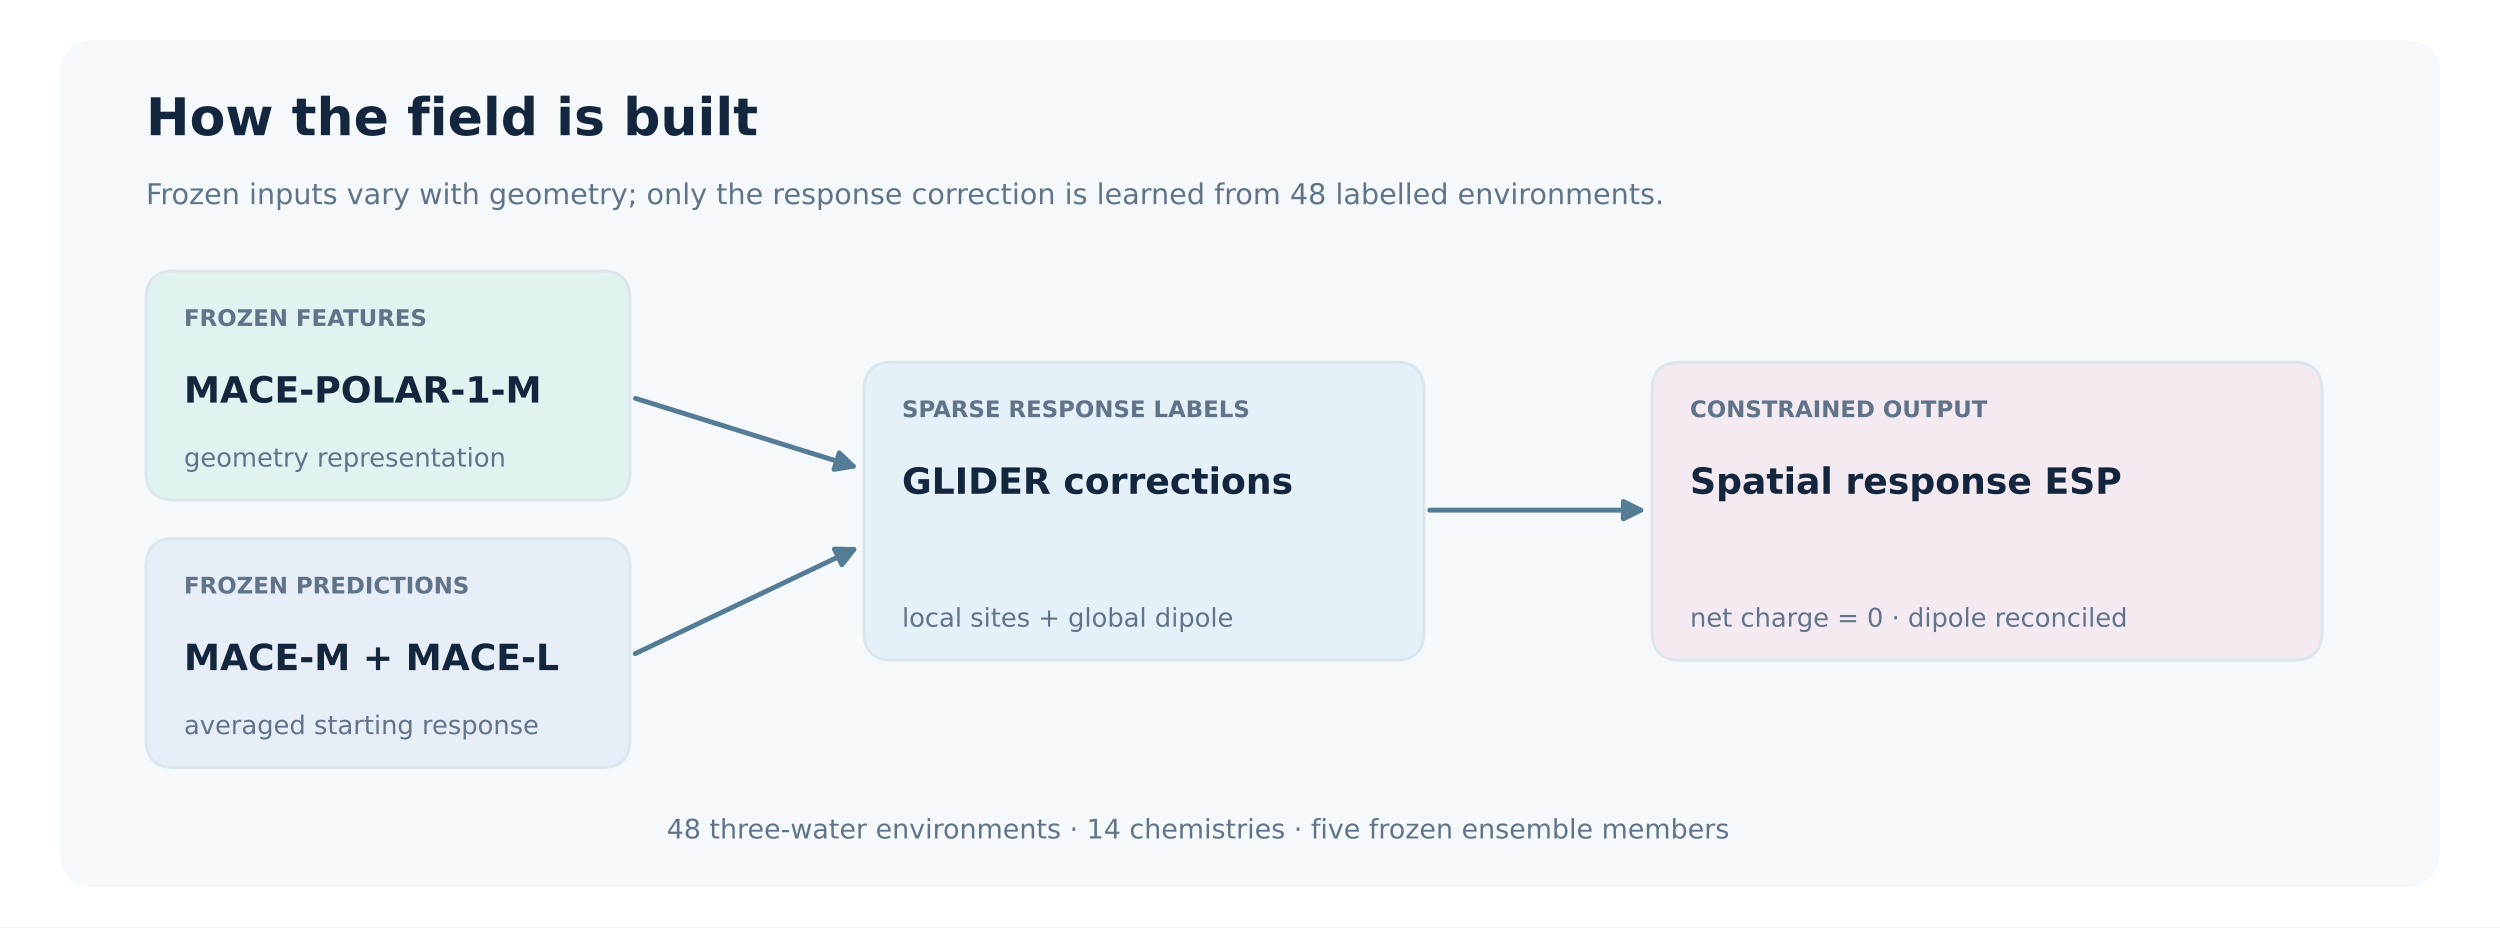
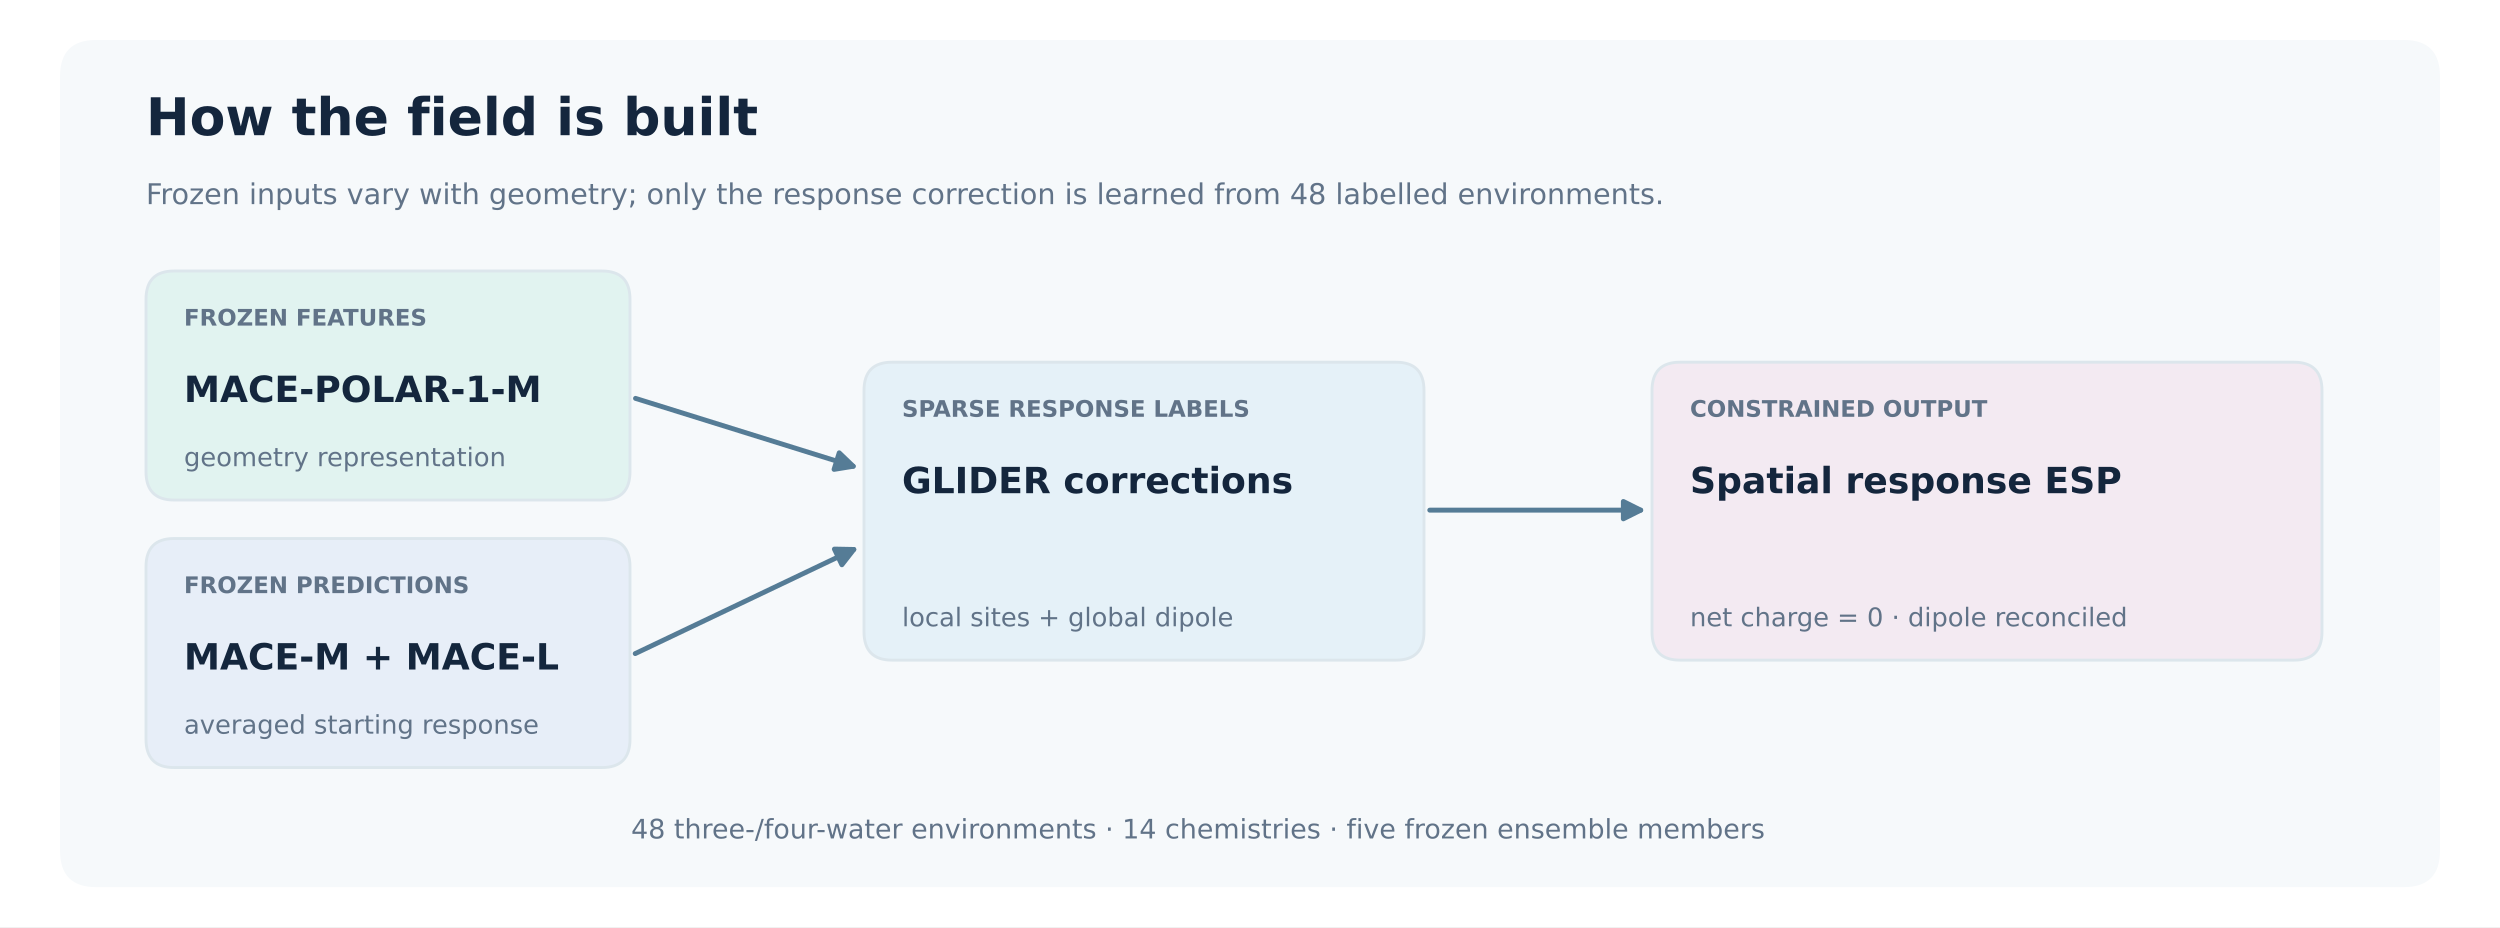
<svg xmlns="http://www.w3.org/2000/svg" width="864pt" height="320.4pt" viewBox="0 0 864 320.4" version="1.1">
  <defs>
    <style type="text/css">*{stroke-linejoin: round; stroke-linecap: butt}</style>
  </defs>
  <g id="figure_1">
    <g id="patch_1">
-       <path d="M 0 320.4  L 864 320.4  L 864 0  L 0 0  z " style="fill: #ffffff" />
+       <path d="M 0 320.4 L 864 320.4 L 864 0 L 0 0 z " style="fill: #ffffff" />
    </g>
    <g id="axes_1">
      <g id="patch_2">
-         <path d="M 33.178 306.586  L 830.822 306.586  Q 843.264 306.586 843.264 293.978  L 843.264 26.422  Q 843.264 13.814 830.822 13.814  L 33.178 13.814  Q 20.736 13.814 20.736 26.422  L 20.736 293.978  Q 20.736 306.586 33.178 306.586  z " clip-path="url(#p0de6106e59)" style="fill: #f6f9fb" />
+         <path d="M 33.178 306.586 L 830.822 306.586 Q 843.264 306.586 843.264 293.978 L 843.264 26.422 Q 843.264 13.814 830.822 13.814 L 33.178 13.814 Q 20.736 13.814 20.736 26.422 L 20.736 293.978 Q 20.736 306.586 33.178 306.586 z " clip-path="url(#p0de6106e59)" style="fill: #f6f9fb" />
      </g>
      <g id="patch_3">
-         <path d="M 60.134 172.807  L 208.051 172.807  Q 217.728 172.807 217.728 163.002  L 217.728 103.467  Q 217.728 93.661 208.051 93.661  L 60.134 93.661  Q 50.458 93.661 50.458 103.467  L 50.458 163.002  Q 50.458 172.807 60.134 172.807  z " clip-path="url(#p0de6106e59)" style="fill: #e1f3f0; stroke: #dce6ec; stroke-linejoin: miter" />
+         <path d="M 60.134 172.807 L 208.051 172.807 Q 217.728 172.807 217.728 163.002 L 217.728 103.467 Q 217.728 93.661 208.051 93.661 L 60.134 93.661 Q 50.458 93.661 50.458 103.467 L 50.458 163.002 Q 50.458 172.807 60.134 172.807 z " clip-path="url(#p0de6106e59)" style="fill: #e1f3f0; stroke: #dce6ec; stroke-linejoin: miter" />
      </g>
      <g id="patch_4">
-         <path d="M 60.134 265.261  L 208.051 265.261  Q 217.728 265.261 217.728 255.456  L 217.728 195.921  Q 217.728 186.115 208.051 186.115  L 60.134 186.115  Q 50.458 186.115 50.458 195.921  L 50.458 255.456  Q 50.458 265.261 60.134 265.261  z " clip-path="url(#p0de6106e59)" style="fill: #e7eef8; stroke: #dce6ec; stroke-linejoin: miter" />
+         <path d="M 60.134 265.261 L 208.051 265.261 Q 217.728 265.261 217.728 255.456 L 217.728 195.921 Q 217.728 186.115 208.051 186.115 L 60.134 186.115 Q 50.458 186.115 50.458 195.921 L 50.458 255.456 Q 50.458 265.261 60.134 265.261 z " clip-path="url(#p0de6106e59)" style="fill: #e7eef8; stroke: #dce6ec; stroke-linejoin: miter" />
      </g>
      <g id="patch_5">
-         <path d="M 308.275 228.14  L 482.458 228.14  Q 492.134 228.14 492.134 218.334  L 492.134 134.985  Q 492.134 125.18 482.458 125.18  L 308.275 125.18  Q 298.598 125.18 298.598 134.985  L 298.598 218.334  Q 298.598 228.14 308.275 228.14  z " clip-path="url(#p0de6106e59)" style="fill: #e5f1f8; stroke: #dce6ec; stroke-linejoin: miter" />
+         <path d="M 308.275 228.14 L 482.458 228.14 Q 492.134 228.14 492.134 218.334 L 492.134 134.985 Q 492.134 125.18 482.458 125.18 L 308.275 125.18 Q 298.598 125.18 298.598 134.985 L 298.598 218.334 Q 298.598 228.14 308.275 228.14 z " clip-path="url(#p0de6106e59)" style="fill: #e5f1f8; stroke: #dce6ec; stroke-linejoin: miter" />
      </g>
      <g id="patch_6">
-         <path d="M 580.608 228.14  L 792.806 228.14  Q 802.483 228.14 802.483 218.334  L 802.483 134.985  Q 802.483 125.18 792.806 125.18  L 580.608 125.18  Q 570.931 125.18 570.931 134.985  L 570.931 218.334  Q 570.931 228.14 580.608 228.14  z " clip-path="url(#p0de6106e59)" style="fill: #f3eaf2; stroke: #dce6ec; stroke-linejoin: miter" />
+         <path d="M 580.608 228.14 L 792.806 228.14 Q 802.483 228.14 802.483 218.334 L 802.483 134.985 Q 802.483 125.18 792.806 125.18 L 580.608 125.18 Q 570.931 125.18 570.931 134.985 L 570.931 218.334 Q 570.931 228.14 580.608 228.14 z " clip-path="url(#p0de6106e59)" style="fill: #f3eaf2; stroke: #dce6ec; stroke-linejoin: miter" />
      </g>
      <g id="patch_7">
-         <path d="M 219.636 137.681  Q 258.162 149.693 294.873 161.14  " clip-path="url(#p0de6106e59)" style="fill: none; stroke: #557c96; stroke-width: 1.7; stroke-linecap: round" />
-         <path d="M 290.038 156.49  L 294.873 161.14  L 288.252 162.218  z " clip-path="url(#p0de6106e59)" style="fill: #557c96; stroke: #557c96; stroke-width: 1.7; stroke-linecap: round" />
+         <path d="M 219.636 137.681 Q 258.162 149.693 294.873 161.14 " clip-path="url(#p0de6106e59)" style="fill: none; stroke: #557c96; stroke-width: 1.7; stroke-linecap: round" />
+         <path d="M 290.038 156.49 L 294.873 161.14 L 288.252 162.218 z " clip-path="url(#p0de6106e59)" style="fill: #557c96; stroke: #557c96; stroke-width: 1.7; stroke-linecap: round" />
      </g>
      <g id="patch_8">
-         <path d="M 219.532 225.88  Q 258.162 207.478 295.075 189.895  " clip-path="url(#p0de6106e59)" style="fill: none; stroke: #557c96; stroke-width: 1.7; stroke-linecap: round" />
-         <path d="M 288.368 189.767  L 295.075 189.895  L 290.949 195.183  z " clip-path="url(#p0de6106e59)" style="fill: #557c96; stroke: #557c96; stroke-width: 1.7; stroke-linecap: round" />
+         <path d="M 219.532 225.88 Q 258.162 207.478 295.075 189.895 " clip-path="url(#p0de6106e59)" style="fill: none; stroke: #557c96; stroke-width: 1.7; stroke-linecap: round" />
+         <path d="M 288.368 189.767 L 295.075 189.895 L 290.949 195.183 z " clip-path="url(#p0de6106e59)" style="fill: #557c96; stroke: #557c96; stroke-width: 1.7; stroke-linecap: round" />
      </g>
      <g id="patch_9">
-         <path d="M 494.13 176.309  Q 531.53 176.309 567.029 176.309  " clip-path="url(#p0de6106e59)" style="fill: none; stroke: #557c96; stroke-width: 1.7; stroke-linecap: round" />
-         <path d="M 561.029 173.309  L 567.029 176.309  L 561.029 179.309  z " clip-path="url(#p0de6106e59)" style="fill: #557c96; stroke: #557c96; stroke-width: 1.7; stroke-linecap: round" />
+         <path d="M 494.13 176.309 Q 531.53 176.309 567.029 176.309 " clip-path="url(#p0de6106e59)" style="fill: none; stroke: #557c96; stroke-width: 1.7; stroke-linecap: round" />
+         <path d="M 561.029 173.309 L 567.029 176.309 L 561.029 179.309 z " clip-path="url(#p0de6106e59)" style="fill: #557c96; stroke: #557c96; stroke-width: 1.7; stroke-linecap: round" />
      </g>
      <g id="text_1">
-         <text style="fill: #14263d; font: 700 18px 'DejaVu Sans'; text-anchor: start" x="50.458" y="46.734" transform="rotate(-0 50.4576 46.73369)">How the field is built</text>
+         <text style="font-weight: 700; font-size: 18px; font-family: 'DejaVu Sans'; text-anchor: start; fill: #14263d" x="50.458" y="46.734" transform="rotate(-0 50.4576 46.73369)">How the field is built</text>
      </g>
      <g id="text_2">
-         <text style="fill: #617388; font: 9.9px 'DejaVu Sans'; text-anchor: start" x="50.458" y="70.548" transform="rotate(-0 50.4576 70.54761)">Frozen inputs vary with geometry; only the response correction is learned from 48 labelled environments.</text>
+         <text style="font-size: 9.9px; font-family: 'DejaVu Sans'; text-anchor: start; fill: #617388" x="50.458" y="70.548" transform="rotate(-0 50.4576 70.54761)">Frozen inputs vary with geometry; only the response correction is learned from 48 labelled environments.</text>
      </g>
      <g id="text_3">
-         <text style="fill: #617388; font: 700 7.9px 'DejaVu Sans'; text-anchor: start" x="63.59" y="112.651" transform="rotate(-0 63.5904 112.6508)">FROZEN FEATURES</text>
+         <text style="font-weight: 700; font-size: 7.9px; font-family: 'DejaVu Sans'; text-anchor: start; fill: #617388" x="63.59" y="112.523" transform="rotate(-0 63.5904 112.5231)">FROZEN FEATURES</text>
      </g>
      <g id="text_4">
-         <text style="fill: #14263d; font: 700 12.5px 'DejaVu Sans'; text-anchor: start" x="63.59" y="139.135" transform="rotate(-0 63.5904 139.1349)">MACE-POLAR-1-M</text>
+         <text style="font-weight: 700; font-size: 12.5px; font-family: 'DejaVu Sans'; text-anchor: start; fill: #14263d" x="63.59" y="138.933" transform="rotate(-0 63.5904 138.9327)">MACE-POLAR-1-M</text>
      </g>
      <g id="text_5">
-         <text style="fill: #617388; font: 8.9px 'DejaVu Sans'; text-anchor: start" x="63.59" y="161.255" transform="rotate(-0 63.5904 161.255)">geometry representation</text>
+         <text style="font-size: 8.9px; font-family: 'DejaVu Sans'; text-anchor: start; fill: #617388" x="63.59" y="161.111" transform="rotate(-0 63.5904 161.1114)">geometry representation</text>
      </g>
      <g id="text_6">
-         <text style="fill: #617388; font: 700 7.9px 'DejaVu Sans'; text-anchor: start" x="63.59" y="205.105" transform="rotate(-0 63.5904 205.1049)">FROZEN PREDICTIONS</text>
+         <text style="font-weight: 700; font-size: 7.9px; font-family: 'DejaVu Sans'; text-anchor: start; fill: #617388" x="63.59" y="204.977" transform="rotate(-0 63.5904 204.9771)">FROZEN PREDICTIONS</text>
      </g>
      <g id="text_7">
-         <text style="fill: #14263d; font: 700 12.5px 'DejaVu Sans'; text-anchor: start" x="63.59" y="231.589" transform="rotate(-0 63.5904 231.5889)">MACE-M + MACE-L</text>
+         <text style="font-weight: 700; font-size: 12.5px; font-family: 'DejaVu Sans'; text-anchor: start; fill: #14263d" x="63.59" y="231.387" transform="rotate(-0 63.5904 231.3868)">MACE-M + MACE-L</text>
      </g>
      <g id="text_8">
-         <text style="fill: #617388; font: 8.9px 'DejaVu Sans'; text-anchor: start" x="63.59" y="253.709" transform="rotate(-0 63.5904 253.7091)">averaged starting response</text>
+         <text style="font-size: 8.9px; font-family: 'DejaVu Sans'; text-anchor: start; fill: #617388" x="63.59" y="253.565" transform="rotate(-0 63.5904 253.5655)">averaged starting response</text>
      </g>
      <g id="text_9">
-         <text style="fill: #617388; font: 700 7.9px 'DejaVu Sans'; text-anchor: start" x="311.731" y="144.169" transform="rotate(-0 311.7312 144.1693)">SPARSE RESPONSE LABELS</text>
+         <text style="font-weight: 700; font-size: 7.9px; font-family: 'DejaVu Sans'; text-anchor: start; fill: #617388" x="311.731" y="144.042" transform="rotate(-0 311.7312 144.0415)">SPARSE RESPONSE LABELS</text>
      </g>
      <g id="text_10">
-         <text style="fill: #14263d; font: 700 12.5px 'DejaVu Sans'; text-anchor: start" x="311.731" y="170.653" transform="rotate(-0 311.7312 170.6533)">GLIDER corrections</text>
+         <text style="font-weight: 700; font-size: 12.5px; font-family: 'DejaVu Sans'; text-anchor: start; fill: #14263d" x="311.731" y="170.452" transform="rotate(-0 311.7312 170.4517)">GLIDER corrections</text>
      </g>
      <g id="text_11">
-         <text style="fill: #617388; font: 8.9px 'DejaVu Sans'; text-anchor: start" x="311.731" y="216.587" transform="rotate(-0 311.7312 216.5874)">local sites + global dipole</text>
+         <text style="font-size: 8.9px; font-family: 'DejaVu Sans'; text-anchor: start; fill: #617388" x="311.731" y="216.444" transform="rotate(-0 311.7312 216.4438)">local sites + global dipole</text>
      </g>
      <g id="text_12">
-         <text style="fill: #617388; font: 700 7.9px 'DejaVu Sans'; text-anchor: start" x="584.064" y="144.169" transform="rotate(-0 584.064 144.1693)">CONSTRAINED OUTPUT</text>
+         <text style="font-weight: 700; font-size: 7.9px; font-family: 'DejaVu Sans'; text-anchor: start; fill: #617388" x="584.064" y="144.042" transform="rotate(-0 584.064 144.0415)">CONSTRAINED OUTPUT</text>
      </g>
      <g id="text_13">
-         <text style="fill: #14263d; font: 700 12.5px 'DejaVu Sans'; text-anchor: start" x="584.064" y="170.653" transform="rotate(-0 584.064 170.6533)">Spatial response ESP</text>
+         <text style="font-weight: 700; font-size: 12.5px; font-family: 'DejaVu Sans'; text-anchor: start; fill: #14263d" x="584.064" y="170.452" transform="rotate(-0 584.064 170.4517)">Spatial response ESP</text>
      </g>
      <g id="text_14">
-         <text style="fill: #617388; font: 8.9px 'DejaVu Sans'; text-anchor: start" x="584.064" y="216.587" transform="rotate(-0 584.064 216.5874)">net charge = 0  ·  dipole reconciled</text>
+         <text style="font-size: 8.9px; font-family: 'DejaVu Sans'; text-anchor: start; fill: #617388" x="584.064" y="216.444" transform="rotate(-0 584.064 216.4438)">net charge = 0  ·  dipole reconciled</text>
      </g>
      <g id="text_15">
-         <text style="fill: #617388; font: 9.3px 'DejaVu Sans'; text-anchor: middle" x="414.029" y="289.776" transform="rotate(-0 414.0288 289.7757)">48 three-water environments  ·  14 chemistries  ·  five frozen ensemble members</text>
+         <text style="font-size: 9.3px; font-family: 'DejaVu Sans'; text-anchor: middle; fill: #617388" x="414.029" y="289.776" transform="rotate(-0 414.0288 289.7757)">48 three-/four-water environments  ·  14 chemistries  ·  five frozen ensemble members</text>
      </g>
    </g>
  </g>
  <defs>
    <clipPath id="p0de6106e59">
      <rect x="17.28" y="9.612" width="829.44" height="301.176" />
    </clipPath>
  </defs>
</svg>
